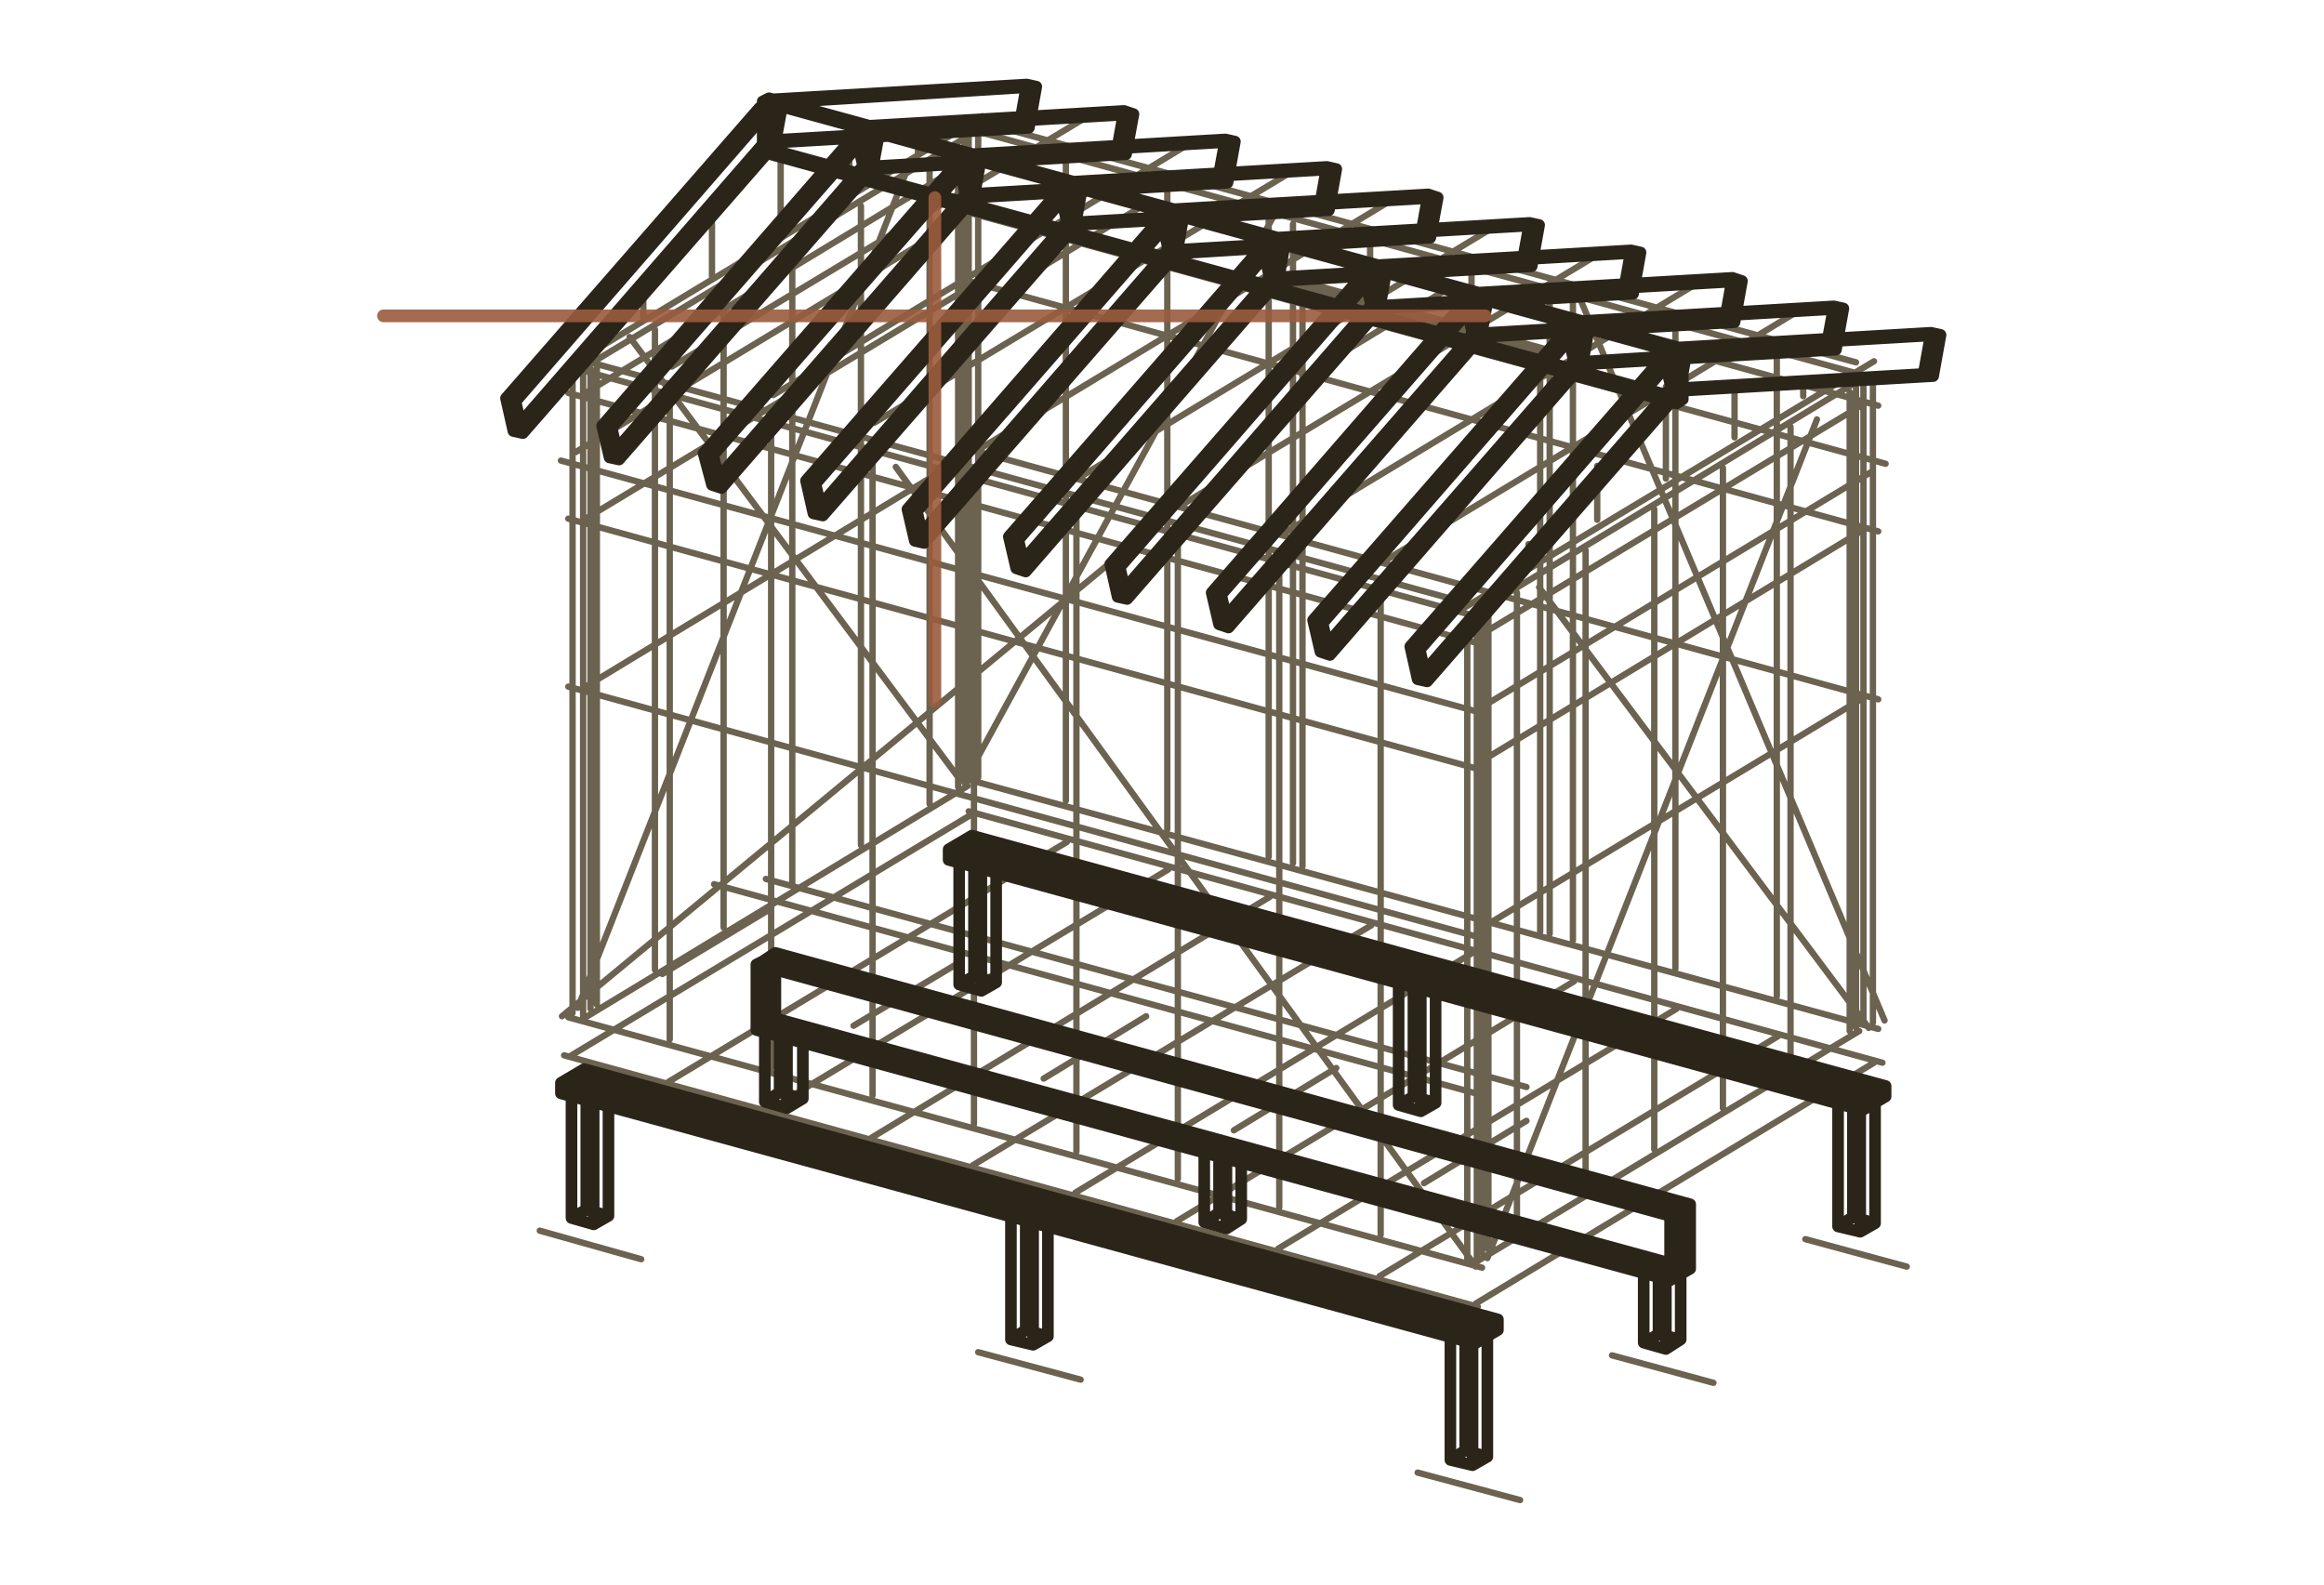
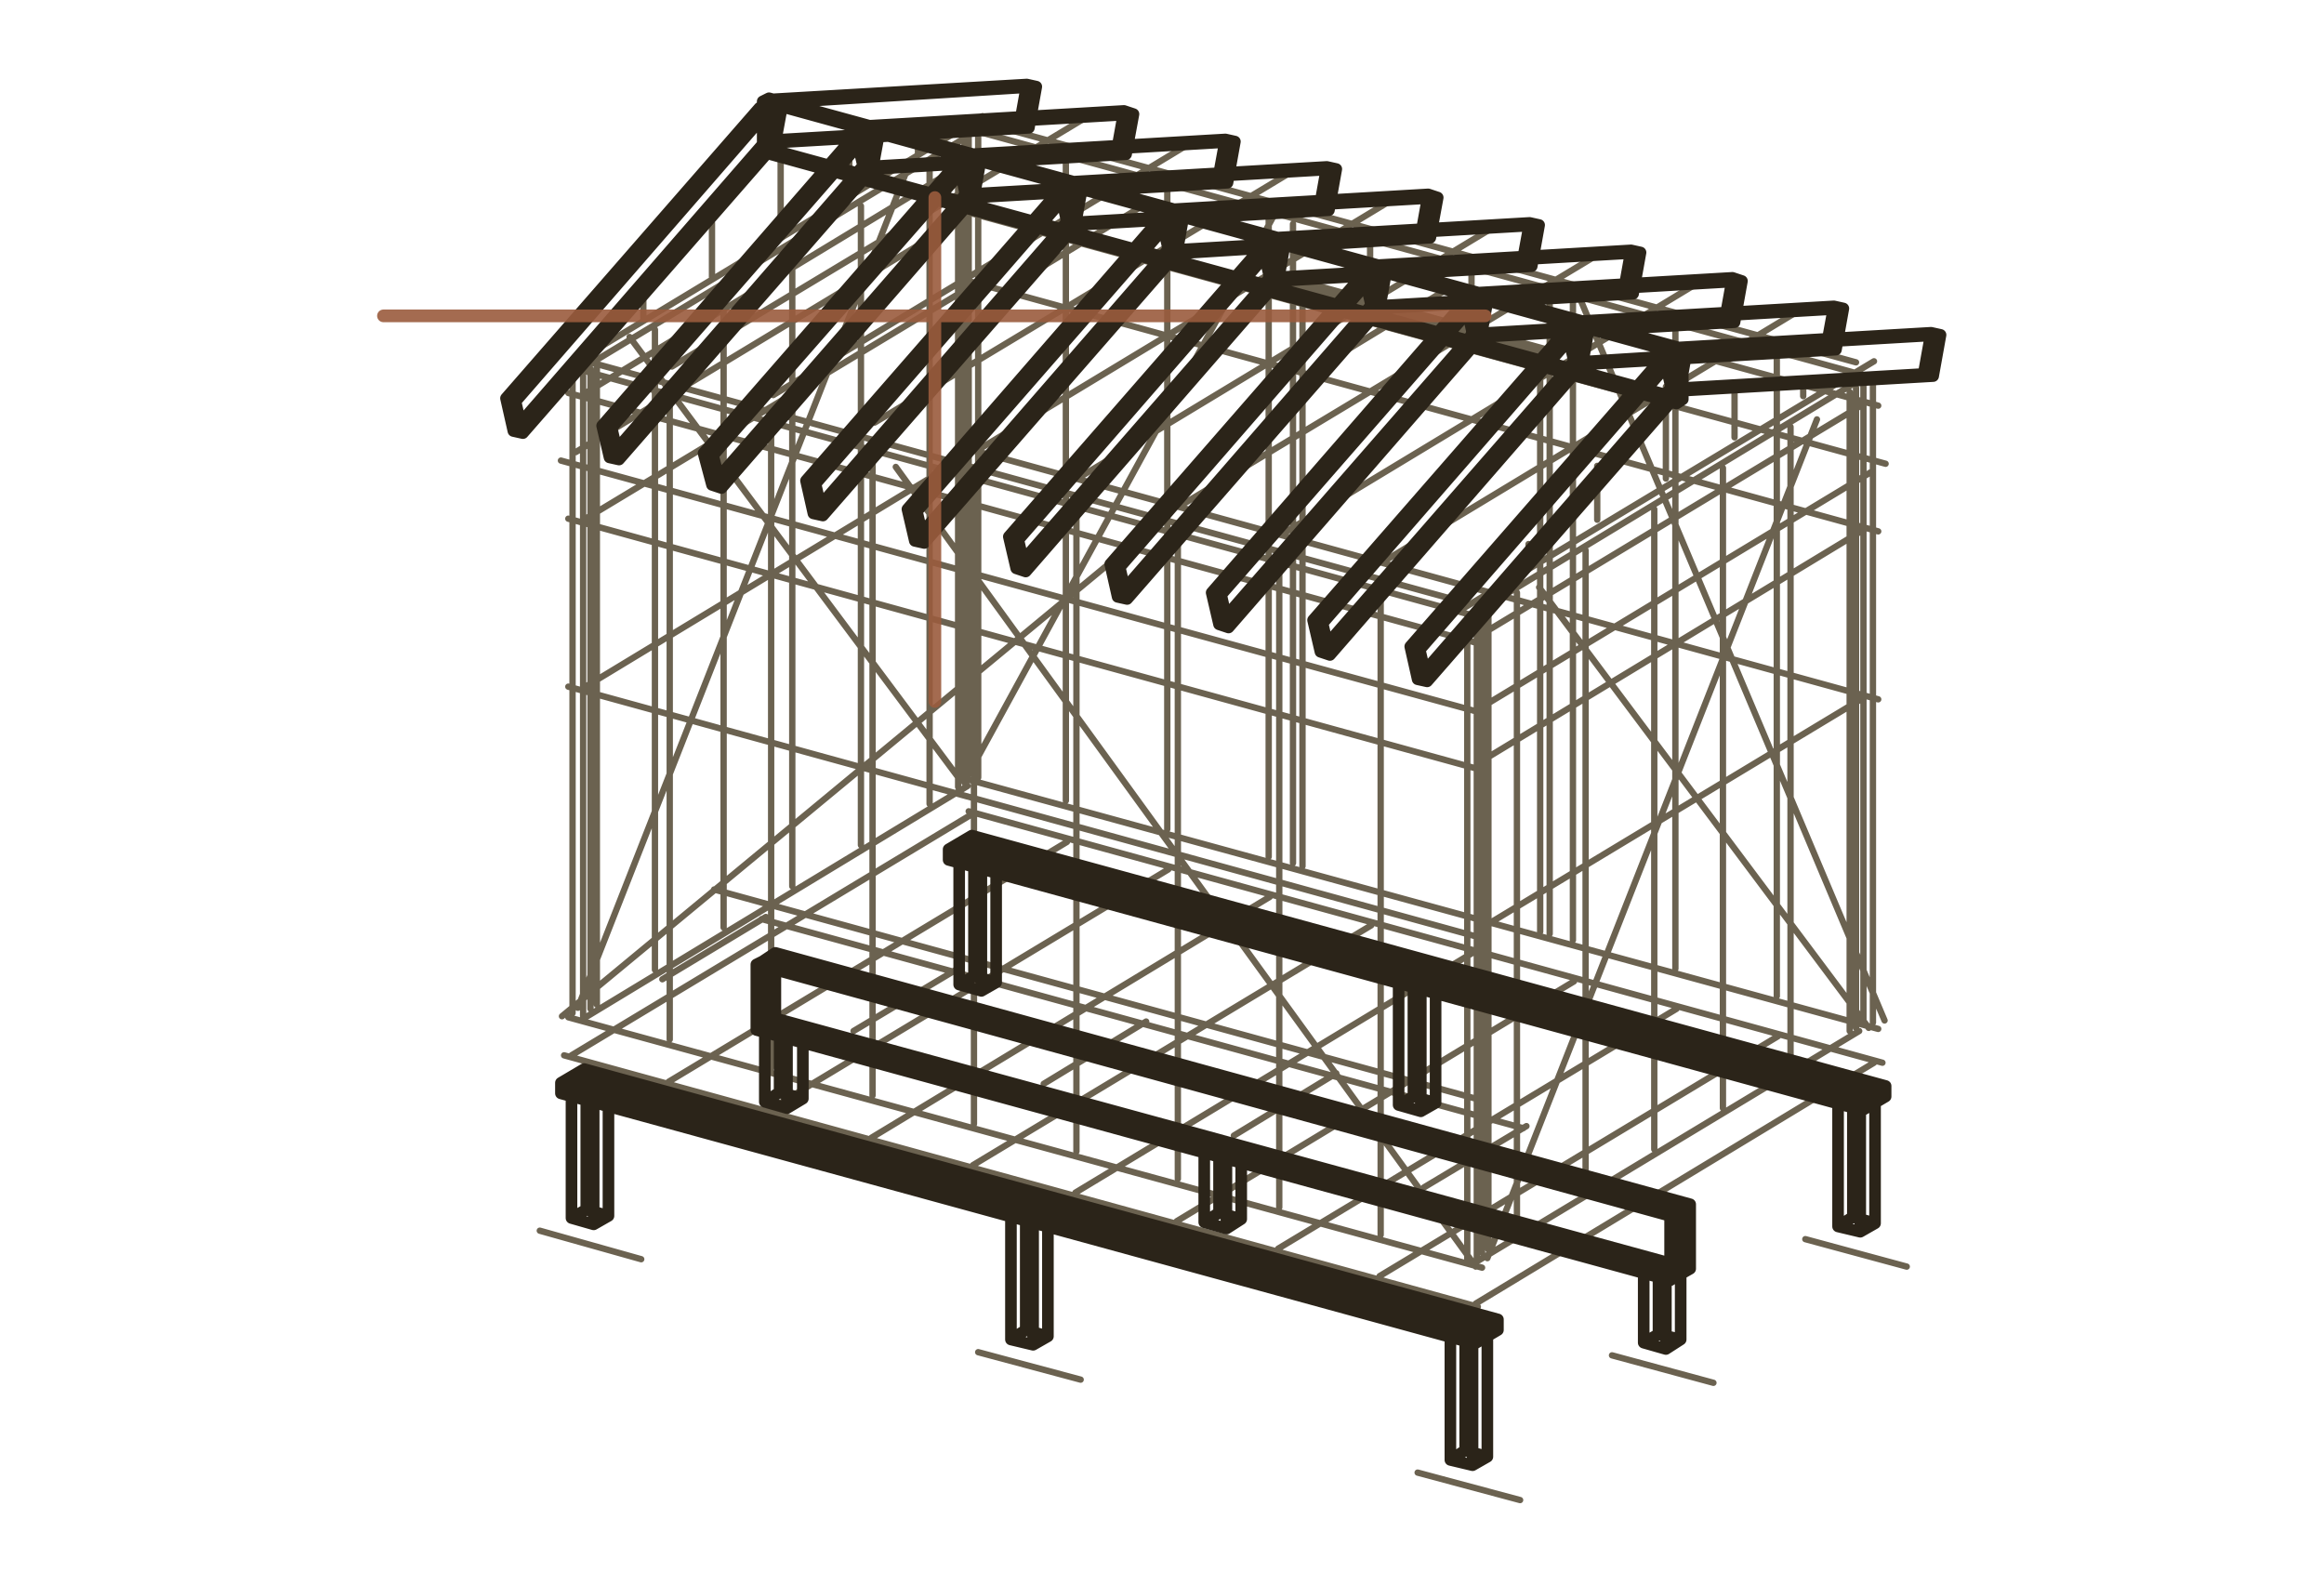
<svg xmlns="http://www.w3.org/2000/svg" viewBox="0 0 220 150" width="220" height="150" role="img">
  <g fill="none" stroke="#6b6250" stroke-width="0.6" stroke-linecap="round">
-     <path d="M87.7 94.4L97.3 97.1M51.1 116.5L60.7 119.2M129.3 105.8L138.9 108.5M92.6 128L102.3 130.6M170.9 117.3L180.5 119.9M134.2 139.4L143.9 142M69.4 105.5L79 108.1M111 116.9L120.6 119.5M152.6 128.3L162.2 130.9M91.8 77.2L54.1 99.9M101 79.7L63.3 102.4M110.6 82.3L72.9 105M120.2 84.9L82.5 107.7M129.8 87.6L92.1 110.3M139.4 90.2L101.8 112.9M149 92.9L111.4 115.6M158.7 95.5L121 118.2M168.3 98.1L130.6 120.8M177.4 100.6L139.7 123.4M91.7 76.8L178.2 100.6M53.4 99.9L139.9 123.7M91.3 73.7L177.8 97.4M91.3 12.1L177.8 35.9M93.4 11.7L175.7 34.3M91.7 73.3L91.7 12.8M100.9 75.8L100.9 15.3M110.5 78.5L110.5 17.9M120.1 81.1L120.1 20.5M148.9 89L148.9 28.5M158.6 91.7L158.6 31.1M168.2 94.3L168.2 33.7M177.3 96.8L177.3 36.2M92.6 73.6L92.6 13M176.4 96.6L176.4 36M122.4 81.7L122.4 21.2M123.3 82L123.3 28.8M146.7 88.4L146.7 27.8M145.8 88.2L145.8 34.9M123.1 26.6L146.5 33.1M122.5 27L145.9 33.4M129.7 26.9L129.7 23.2M139.3 29.5L139.3 25.8M91.9 72.9L120.7 20.2M149.5 28.1L178.4 96.6M140.3 120L53.8 96.3M140.3 58.5L53.8 34.7M138.2 56.9L55.9 34.3M139.8 119.4L139.8 58.8M130.7 116.9L130.7 56.3M121.1 114.3L121.1 53.7M111.5 111.6L111.5 51.1M101.9 109L101.9 48.4M92.2 106.4L92.2 45.8M82.6 103.7L82.6 43.1M73 101.1L73 40.5M63.4 98.4L63.4 37.9M54.2 95.9L54.2 35.4M138.9 119.2L138.9 58.6M55.2 96.2L55.2 35.6M139.7 119.9L84.8 44.2M108.2 50.7L53.2 96.2M176 97.6L140 119.3M176 36L140 57.8M177.4 34.2L138.5 57.6M175.7 97.3L175.7 36.7M169.5 101L169.5 40.4M163.1 104.9L163.1 44.3M156.6 108.8L156.6 48.2M150.1 112.7L150.1 52.1M143.6 116.6L143.6 56.1M140.3 118.6L140.3 58.1M175.1 97.6L175.1 37.1M140.9 118.3L140.9 57.7M176.9 97.3L145.7 55.6M172 39.7L140.8 119.1M55.6 96.2L91.6 74.4M55.6 34.6L91.6 12.9M54.1 34.5L93 11M55.9 95.5L55.9 34.9M62 91.8L62 31.2M68.5 87.8L68.5 27.3M75 83.9L75 23.4M81.5 80L81.5 19.5M88 76.1L88 15.6M91.3 74.1L91.3 13.5M56.5 95.1L56.5 34.5M90.7 74.5L90.7 13.9M54.7 95.4L85.9 16M59.6 31.9L90.8 73.7M102.5 11.3L63.6 34.7M112.1 13.9L73.2 37.4M121.7 16.6L82.8 40M131.3 19.2L92.4 42.7M140.9 21.8L102 45.3M150.6 24.5L111.7 47.9M160.2 27.1L121.3 50.6M169.8 29.7L130.9 53.2M108.8 19.1L95.8 27M137.6 27L124.6 34.9M86.9 14.5L86.9 12.9M80.4 18.4L80.4 13.3M73.9 22.3L73.9 13.6M67.4 26.2L67.4 21.1M60.9 30.1L60.9 28.5M170.7 37.5L170.7 35.9M164.2 41.4L164.2 36.3M157.7 45.3L157.7 36.6M151.2 49.2L151.2 44.1M144.7 53.1L144.7 51.5M91.3 42.4L177.8 66.2M140.3 88.8L53.8 65M176 66.3L140 88M55.6 64.9L91.6 43.1M91.3 26.5L177.8 50.3M91.3 14.6L177.8 38.4M92 20.2L178.5 43.9M140.3 72.9L53.8 49.1M140.3 61L53.8 37.2M139.6 67.3L53.1 43.6M176 50.4L140 72.2M176 38.5L140 60.2M177.1 44.7L141 66.5M55.6 49L91.6 27.3M55.6 37.1L91.6 15.3M54.5 42.8L90.6 21M72.5 83.2L144.5 102.9M67.6 83.7L139.7 103.5M62.7 92.2L72.5 86.3M80.8 97.1L90.5 91.3M98.8 102.1L108.5 96.2M116.8 107L126.5 101.1M134.8 112L144.5 106.1" />
+     <path d="M87.7 94.4L97.3 97.1M51.1 116.5L60.7 119.2M129.3 105.8L138.9 108.5M92.6 128L102.3 130.6M170.9 117.3L180.5 119.9M134.2 139.4L143.9 142M69.4 105.5L79 108.1M111 116.9L120.6 119.5M152.6 128.3L162.2 130.9M91.8 77.2L54.1 99.9M101 79.7L63.3 102.4M110.6 82.3L72.9 105M120.2 84.9L82.5 107.7M129.8 87.6L92.1 110.3M139.4 90.2L101.8 112.9M149 92.9L111.4 115.6M158.7 95.5L121 118.2M168.3 98.1L130.6 120.8M177.4 100.6L139.7 123.4M91.7 76.8L178.2 100.6M53.4 99.9L139.9 123.7M91.3 73.7L177.8 97.4M91.3 12.1L177.8 35.9M93.4 11.7L175.7 34.3M91.7 73.3L91.7 12.8M100.9 75.8L100.9 15.3M110.5 78.5L110.5 17.9M120.1 81.1L120.1 20.5M148.9 89L148.9 28.5M158.6 91.7L158.6 31.1M168.2 94.3L168.2 33.7M177.3 96.8L177.3 36.2M92.6 73.6L92.6 13M176.4 96.6L176.4 36M122.4 81.7L122.4 21.2M123.3 82L123.3 28.8M146.7 88.4L146.7 27.8M145.8 88.2L145.8 34.9M123.1 26.6L146.5 33.1M122.5 27L145.9 33.4M129.7 26.9L129.7 23.2M139.3 29.5L139.3 25.8M91.9 72.9L120.7 20.2M149.5 28.1L178.4 96.6M140.3 120L53.8 96.3M140.3 58.5L53.8 34.7M138.2 56.9L55.9 34.3M139.8 119.4L139.8 58.8M130.7 116.9L130.7 56.3M121.1 114.3L121.1 53.7M111.5 111.6L111.5 51.1M101.9 109L101.9 48.4M92.2 106.4L92.2 45.8M82.6 103.7L82.6 43.1M73 101.1L73 40.5M63.4 98.4L63.4 37.9M54.2 95.9L54.2 35.4M138.9 119.2L138.9 58.6M55.2 96.2L55.2 35.6M139.7 119.9L84.8 44.2M108.2 50.7L53.2 96.2M176 97.6L140 119.3M176 36L140 57.8M177.4 34.2L138.5 57.6M175.7 97.3L175.7 36.7M169.5 101L169.5 40.4M163.1 104.9L163.1 44.3M156.6 108.8L156.6 48.2M150.1 112.7L150.1 52.1M143.6 116.6L143.6 56.1M140.3 118.6L140.3 58.1M175.1 97.6L175.1 37.1M140.9 118.3L140.9 57.7M176.9 97.3L145.7 55.6M172 39.7L140.8 119.1M55.6 96.2L91.6 74.4M55.6 34.6L91.6 12.9M54.1 34.5L93 11M55.9 95.5L55.9 34.9M62 91.8L62 31.2M68.5 87.8L68.5 27.3M75 83.9L75 23.4M81.5 80L81.5 19.5M88 76.1L88 15.6M91.3 74.1L91.3 13.5M56.5 95.1L56.5 34.5M90.7 74.5L90.7 13.9M54.7 95.4L85.9 16M59.6 31.9L90.8 73.7M102.5 11.3L63.6 34.7M112.1 13.9L73.2 37.4M121.7 16.6L82.8 40M131.3 19.2L92.4 42.7M140.9 21.8L102 45.3M150.6 24.5L111.7 47.9M160.2 27.1L121.3 50.6M169.8 29.7L130.9 53.2M108.8 19.1L95.8 27M137.6 27L124.6 34.9M86.9 14.5L86.9 12.9M80.4 18.4L80.4 13.3M73.9 22.3L73.9 13.6M67.4 26.2L67.4 21.1M60.9 30.1L60.9 28.5M170.7 37.5L170.7 35.9M164.2 41.4L164.2 36.3M157.7 45.3L157.7 36.6M151.2 49.2L151.2 44.1M144.7 53.1L144.7 51.5M91.3 42.4L177.8 66.2M140.3 88.8L53.8 65M176 66.3L140 88M55.6 64.9L91.6 43.1M91.3 26.5L177.8 50.3M91.3 14.6L177.8 38.4M92 20.2L178.5 43.9M140.3 72.9L53.8 49.1M140.3 61L53.8 37.2M139.6 67.3L53.1 43.6M176 50.4L140 72.2M176 38.5L140 60.2M177.1 44.7L141 66.5M55.6 49L91.6 27.3M55.6 37.1L91.6 15.3M54.5 42.8L90.6 21M67.6 84.2L139.7 104M72.1 87L144.2 106.8M62.7 92.7L72.5 86.8M80.8 97.6L90.5 91.8M98.8 102.6L108.5 96.7M116.8 107.5L126.5 101.6M134.8 112.4L144.5 106.6" />
  </g>
  <g fill="none" stroke="#2b2419" stroke-width="1.1" stroke-linecap="round">
    <path d="M94.3 93L92.9 93.8M92.2 92.4L90.8 93.2M94.3 81L92.9 81.9M92.2 80.5L90.8 81.3M94.3 93L92.2 92.4M92.9 93.8L90.8 93.2M94.3 81L92.2 80.5M92.9 81.9L90.8 81.3M94.3 93L94.3 81M92.9 93.8L92.9 81.9M92.2 92.4L92.2 80.5M90.8 93.2L90.8 81.3M57.6 115.1L56.2 115.9M55.5 114.5L54.1 115.3M57.6 103.2L56.2 104M55.5 102.6L54.1 103.4M57.6 115.1L55.5 114.5M56.2 115.9L54.1 115.3M57.6 103.2L55.5 102.6M56.2 104L54.1 103.4M57.6 115.1L57.6 103.2M56.2 115.9L56.2 104M55.5 114.5L55.5 102.6M54.1 115.3L54.1 103.4M135.9 104.4L134.5 105.2M133.8 103.8L132.4 104.6M135.9 92.5L134.5 93.3M133.8 91.9L132.4 92.7M135.9 104.4L133.8 103.8M134.5 105.2L132.4 104.6M135.9 92.5L133.8 91.9M134.5 93.3L132.4 92.7M135.9 104.4L135.9 92.5M134.5 105.2L134.5 93.3M133.8 103.8L133.8 91.9M132.4 104.6L132.4 92.7M99.2 126.5L97.8 127.3M97.1 125.9L95.7 126.8M99.2 114.6L97.8 115.4M97.1 114L95.7 114.8M99.2 126.5L97.1 125.9M97.8 127.3L95.7 126.8M99.2 114.6L97.1 114M97.8 115.4L95.7 114.8M99.2 126.5L99.2 114.6M97.8 127.3L97.8 115.4M97.1 125.9L97.1 114M95.7 126.8L95.7 114.8M177.5 115.8L176.1 116.6M175.4 115.2L174 116.1M177.5 103.9L176.1 104.7M175.4 103.3L174 104.1M177.5 115.8L175.4 115.2M176.1 116.6L174 116.1M177.5 103.9L175.4 103.3M176.1 104.7L174 104.1M177.5 115.8L177.5 103.9M176.1 116.6L176.1 104.7M175.4 115.2L175.4 103.3M174 116.1L174 104.1M140.8 137.9L139.4 138.7M138.7 137.3L137.3 138.2M140.8 126L139.4 126.8M138.7 125.4L137.3 126.3M140.8 137.9L138.7 137.3M139.4 138.7L137.3 138.2M140.8 126L138.7 125.4M139.4 126.8L137.3 126.3M140.8 137.9L140.8 126M139.4 138.7L139.4 126.8M138.7 137.3L138.7 125.4M137.3 138.2L137.3 126.3M76 104L74.5 104.9M73.8 103.4L72.4 104.3M76 97.2L74.5 98.1M73.8 96.7L72.4 97.5M76 104L73.8 103.4M74.5 104.9L72.4 104.3M76 97.2L73.8 96.7M74.5 98.1L72.4 97.5M76 104L76 97.2M74.5 104.9L74.5 98.1M73.8 103.4L73.8 96.7M72.4 104.3L72.4 97.5M117.5 115.4L116.1 116.3M115.4 114.8L114 115.7M117.5 108.6L116.1 109.5M115.4 108.1L114 108.9M117.5 115.4L115.4 114.8M116.1 116.3L114 115.7M117.5 108.6L115.4 108.1M116.1 109.5L114 108.9M117.5 115.4L117.5 108.6M116.1 116.3L116.1 109.5M115.4 114.8L115.4 108.1M114 115.7L114 108.9M159.1 126.8L157.7 127.7M157 126.3L155.6 127.1M159.1 120.1L157.7 120.9M157 119.5L155.6 120.3M159.1 126.8L157 126.3M157.7 127.7L155.6 127.1M159.1 120.1L157 119.5M157.7 120.9L155.6 120.3M159.1 126.8L159.1 120.1M157.7 127.7L157.7 120.9M157 126.3L157 119.5M155.6 127.1L155.6 120.3M89.8 81.4L89.8 80.4M92 80.1L92 79.1M176.3 105.1L176.3 104.1M178.5 103.8L178.5 102.8M89.8 81.4L92 80.1M89.8 80.4L92 79.1M176.3 105.1L178.5 103.8M176.3 104.1L178.5 102.8M89.8 81.4L176.3 105.1M89.8 80.4L176.3 104.1M92 80.1L178.5 103.8M92 79.1L178.5 102.8M53.1 103.5L53.1 102.5M55.3 102.2L55.3 101.2M139.6 127.2L139.6 126.3M141.8 125.9L141.8 124.9M53.1 103.5L55.3 102.2M53.1 102.5L55.3 101.2M139.6 127.2L141.8 125.9M139.6 126.3L141.8 124.9M53.1 103.5L139.6 127.2M53.1 102.5L139.6 126.3M55.3 102.2L141.8 125.9M55.3 101.2L141.8 124.9M73.4 96.4L72.8 96.7M73.4 90.2L72.8 90.6M160 120.1L159.3 120.5M160 114L159.3 114.3M73.4 96.4L73.4 90.2M72.8 96.7L72.8 90.6M160 120.1L160 114M159.3 120.5L159.3 114.3M73.4 96.4L160 120.1M72.8 96.7L159.3 120.5M73.4 90.2L160 114M72.8 90.6L159.3 114.3M72.8 96.7L72.2 97.1M72.8 90.6L72.2 91M159.3 120.5L158.7 120.8M159.3 114.3L158.7 114.7M72.8 96.7L72.8 90.6M72.2 97.1L72.2 91M159.3 120.5L159.3 114.3M158.7 120.8L158.7 114.7M72.8 96.7L159.3 120.5M72.2 97.1L158.7 120.8M72.8 90.6L159.3 114.3M72.2 91L158.7 114.7M72.2 97.1L71.6 97.5M72.2 91L71.6 91.3M158.7 120.8L158.1 121.2M158.7 114.7L158.1 115.1M72.2 97.1L72.2 91M71.6 97.5L71.6 91.3M158.7 120.8L158.7 114.7M158.1 121.2L158.1 115.1M72.2 97.1L158.7 120.8M71.6 97.5L158.1 121.2M72.2 91L158.7 114.7M71.6 91.3L158.1 115.1M97.4 12.1L96.5 11.9M98.1 8.2L97.2 8M73.4 13.5L72.5 13.3M74.1 9.7L73.2 9.4M97.4 12.1L98.1 8.2M96.5 11.9L97.2 8M73.4 13.5L74.1 9.7M72.5 13.3L73.2 9.4M97.4 12.1L73.4 13.5M96.5 11.9L72.5 13.3M98.1 8.2L74.1 9.7M97.2 8L73.2 9.4M73.5 13.5L72.6 13.2M72.8 10.4L71.9 10.2M49.5 41L48.6 40.8M48.8 38L47.9 37.7M73.5 13.5L72.8 10.4M72.6 13.2L71.9 10.2M49.5 41L48.8 38M48.6 40.8L47.9 37.7M73.5 13.5L49.5 41M72.6 13.2L48.6 40.8M72.8 10.4L48.8 38M71.9 10.2L47.9 37.7M106.6 14.6L105.7 14.4M107.3 10.8L106.4 10.5M82.6 16L81.7 15.8M83.3 12.2L82.4 11.9M106.6 14.6L107.3 10.8M105.7 14.4L106.4 10.5M82.6 16L83.3 12.2M81.7 15.8L82.4 11.9M106.6 14.6L82.6 16M105.7 14.4L81.7 15.8M107.3 10.8L83.3 12.2M106.4 10.5L82.4 11.9M82.6 16L81.7 15.7M81.9 13L81 12.7M58.6 43.5L57.7 43.3M57.9 40.5L57 40.3M82.6 16L81.9 13M81.7 15.7L81 12.7M58.6 43.5L57.9 40.5M57.7 43.3L57 40.3M82.6 16L58.6 43.5M81.7 15.7L57.7 43.3M81.9 13L57.9 40.5M81 12.7L57 40.3M116.2 17.3L115.3 17M116.9 13.4L116 13.2M92.2 18.7L91.3 18.4M92.9 14.8L92 14.6M116.2 17.3L116.9 13.4M115.3 17L116 13.2M92.2 18.7L92.9 14.8M91.3 18.4L92 14.6M116.2 17.3L92.2 18.7M115.3 17L91.3 18.4M116.9 13.4L92.9 14.8M116 13.2L92 14.6M92.3 18.6L91.4 18.4M91.6 15.6L90.7 15.3M68.3 46.2L67.4 45.9M67.5 43.1L66.6 42.9M92.3 18.6L91.6 15.6M91.4 18.4L90.7 15.3M68.3 46.2L67.5 43.1M67.4 45.9L66.6 42.9M92.3 18.6L68.3 46.2M91.4 18.4L67.4 45.9M91.6 15.6L67.5 43.1M90.7 15.3L66.6 42.9M125.8 19.9L124.9 19.7M126.5 16L125.6 15.8M101.8 21.3L100.9 21.1M102.5 17.4L101.6 17.2M125.8 19.9L126.5 16M124.9 19.7L125.6 15.8M101.8 21.3L102.5 17.4M100.9 21.1L101.6 17.2M125.8 19.9L101.8 21.3M124.9 19.7L100.9 21.1M126.5 16L102.5 17.4M125.6 15.8L101.6 17.2M101.9 21.3L101 21M101.2 18.2L100.3 18M77.9 48.8L77 48.6M77.2 45.8L76.3 45.5M101.9 21.3L101.2 18.2M101 21L100.3 18M77.9 48.8L77.2 45.8M77 48.6L76.3 45.5M101.9 21.3L77.9 48.8M101 21L77 48.6M101.2 18.2L77.2 45.8M100.3 18L76.3 45.5M135.4 22.5L134.5 22.3M136.1 18.7L135.2 18.4M111.4 24L110.5 23.7M112.1 20.1L111.2 19.8M135.4 22.5L136.1 18.7M134.5 22.3L135.2 18.4M111.4 24L112.1 20.1M110.5 23.7L111.2 19.8M135.4 22.5L111.4 24M134.5 22.3L110.5 23.7M136.1 18.7L112.1 20.1M135.2 18.4L111.2 19.8M111.5 23.9L110.6 23.6M110.8 20.9L109.9 20.6M87.5 51.4L86.6 51.2M86.8 48.4L85.9 48.2M111.5 23.9L110.8 20.9M110.6 23.6L109.9 20.6M87.5 51.4L86.8 48.4M86.6 51.2L85.9 48.2M111.5 23.9L87.5 51.4M110.6 23.6L86.6 51.2M110.8 20.9L86.8 48.4M109.9 20.6L85.9 48.2M145 25.2L144.1 24.9M145.7 21.3L144.8 21.1M121 26.6L120.1 26.3M121.7 22.7L120.8 22.5M145 25.2L145.7 21.3M144.1 24.9L144.8 21.1M121 26.6L121.7 22.7M120.1 26.3L120.8 22.5M145 25.2L121 26.6M144.1 24.9L120.1 26.3M145.7 21.3L121.7 22.7M144.8 21.1L120.8 22.5M121.1 26.5L120.2 26.3M120.4 23.5L119.5 23.3M97.1 54.1L96.2 53.8M96.4 51.1L95.5 50.8M121.1 26.5L120.4 23.5M120.2 26.3L119.5 23.3M97.1 54.1L96.4 51.1M96.2 53.8L95.5 50.8M121.1 26.5L97.1 54.1M120.2 26.3L96.2 53.8M120.4 23.5L96.4 51.1M119.5 23.3L95.5 50.8M154.6 27.8L153.7 27.6M155.3 23.9L154.4 23.7M130.6 29.2L129.7 29M131.3 25.3L130.4 25.1M154.6 27.8L155.3 23.9M153.7 27.6L154.4 23.7M130.6 29.2L131.3 25.3M129.7 29L130.4 25.1M154.6 27.8L130.6 29.2M153.7 27.6L129.7 29M155.3 23.9L131.3 25.3M154.4 23.7L130.4 25.1M130.7 29.2L129.8 28.9M130 26.1L129.1 25.9M106.7 56.7L105.8 56.5M106 53.7L105.1 53.4M130.7 29.2L130 26.1M129.8 28.9L129.1 25.9M106.7 56.7L106 53.7M105.8 56.5L105.1 53.4M130.7 29.2L106.7 56.7M129.8 28.9L105.8 56.5M130 26.1L106 53.7M129.1 25.9L105.1 53.4M164.2 30.5L163.3 30.2M164.9 26.6L164 26.3M140.2 31.9L139.3 31.6M140.9 28L140 27.7M164.2 30.5L164.9 26.6M163.3 30.2L164 26.3M140.2 31.9L140.9 28M139.3 31.6L140 27.7M164.2 30.5L140.2 31.9M163.3 30.2L139.3 31.6M164.9 26.6L140.9 28M164 26.3L140 27.7M140.3 31.8L139.4 31.6M139.6 28.8L138.7 28.5M116.3 59.4L115.4 59.1M115.6 56.3L114.7 56.1M140.3 31.8L139.6 28.8M139.4 31.6L138.7 28.5M116.3 59.4L115.6 56.3M115.4 59.1L114.7 56.1M140.3 31.8L116.3 59.4M139.4 31.6L115.4 59.1M139.6 28.8L115.6 56.3M138.7 28.5L114.7 56.1M173.8 33.1L172.9 32.8M174.5 29.2L173.6 29M149.8 34.5L148.9 34.3M150.5 30.6L149.6 30.4M173.8 33.1L174.5 29.2M172.9 32.8L173.6 29M149.8 34.5L150.5 30.6M148.9 34.3L149.6 30.4M173.8 33.1L149.8 34.5M172.9 32.8L148.9 34.3M174.5 29.2L150.5 30.6M173.6 29L149.6 30.4M149.9 34.4L149 34.2M149.2 31.4L148.3 31.2M125.9 62L125 61.7M125.2 59L124.3 58.7M149.9 34.4L149.2 31.4M149 34.2L148.3 31.2M125.9 62L125.2 59M125 61.7L124.3 58.7M149.9 34.4L125.9 62M149 34.2L125 61.7M149.2 31.4L125.2 59M148.3 31.2L124.3 58.7M183 35.6L182.1 35.4M183.7 31.7L182.8 31.5M159 37L158.1 36.8M159.7 33.1L158.8 32.9M183 35.6L183.7 31.7M182.1 35.4L182.8 31.5M159 37L159.7 33.1M158.1 36.8L158.8 32.9M183 35.6L159 37M182.1 35.4L158.1 36.8M183.7 31.7L159.7 33.1M182.8 31.5L158.8 32.9M159.1 37L158.2 36.7M158.4 33.9L157.5 33.7M135.1 64.5L134.2 64.3M134.4 61.5L133.5 61.2M159.1 37L158.4 33.9M158.2 36.7L157.5 33.7M135.1 64.5L134.4 61.5M134.2 64.3L133.5 61.2M159.1 37L135.1 64.5M158.2 36.7L134.2 64.3M158.4 33.9L134.4 61.5M157.5 33.7L133.5 61.2M72.8 14.1L72.2 14.4M72.8 9.3L72.2 9.6M159.3 37.8L158.7 38.2M159.3 33L158.7 33.4M72.8 14.1L72.8 9.3M72.2 14.4L72.2 9.6M159.3 37.8L159.3 33M158.7 38.2L158.7 33.4M72.8 14.1L159.3 37.8M72.2 14.4L158.7 38.2M72.8 9.3L159.3 33M72.2 9.6L158.7 33.4" />
  </g>
  <g fill="none" stroke="#9a5b3d" stroke-width="1.2" stroke-linecap="round" opacity="0.9">
    <path d="M88.5 66.4L88.5 18.7M36.3 29.9L140.6 29.9" />
  </g>
</svg>
